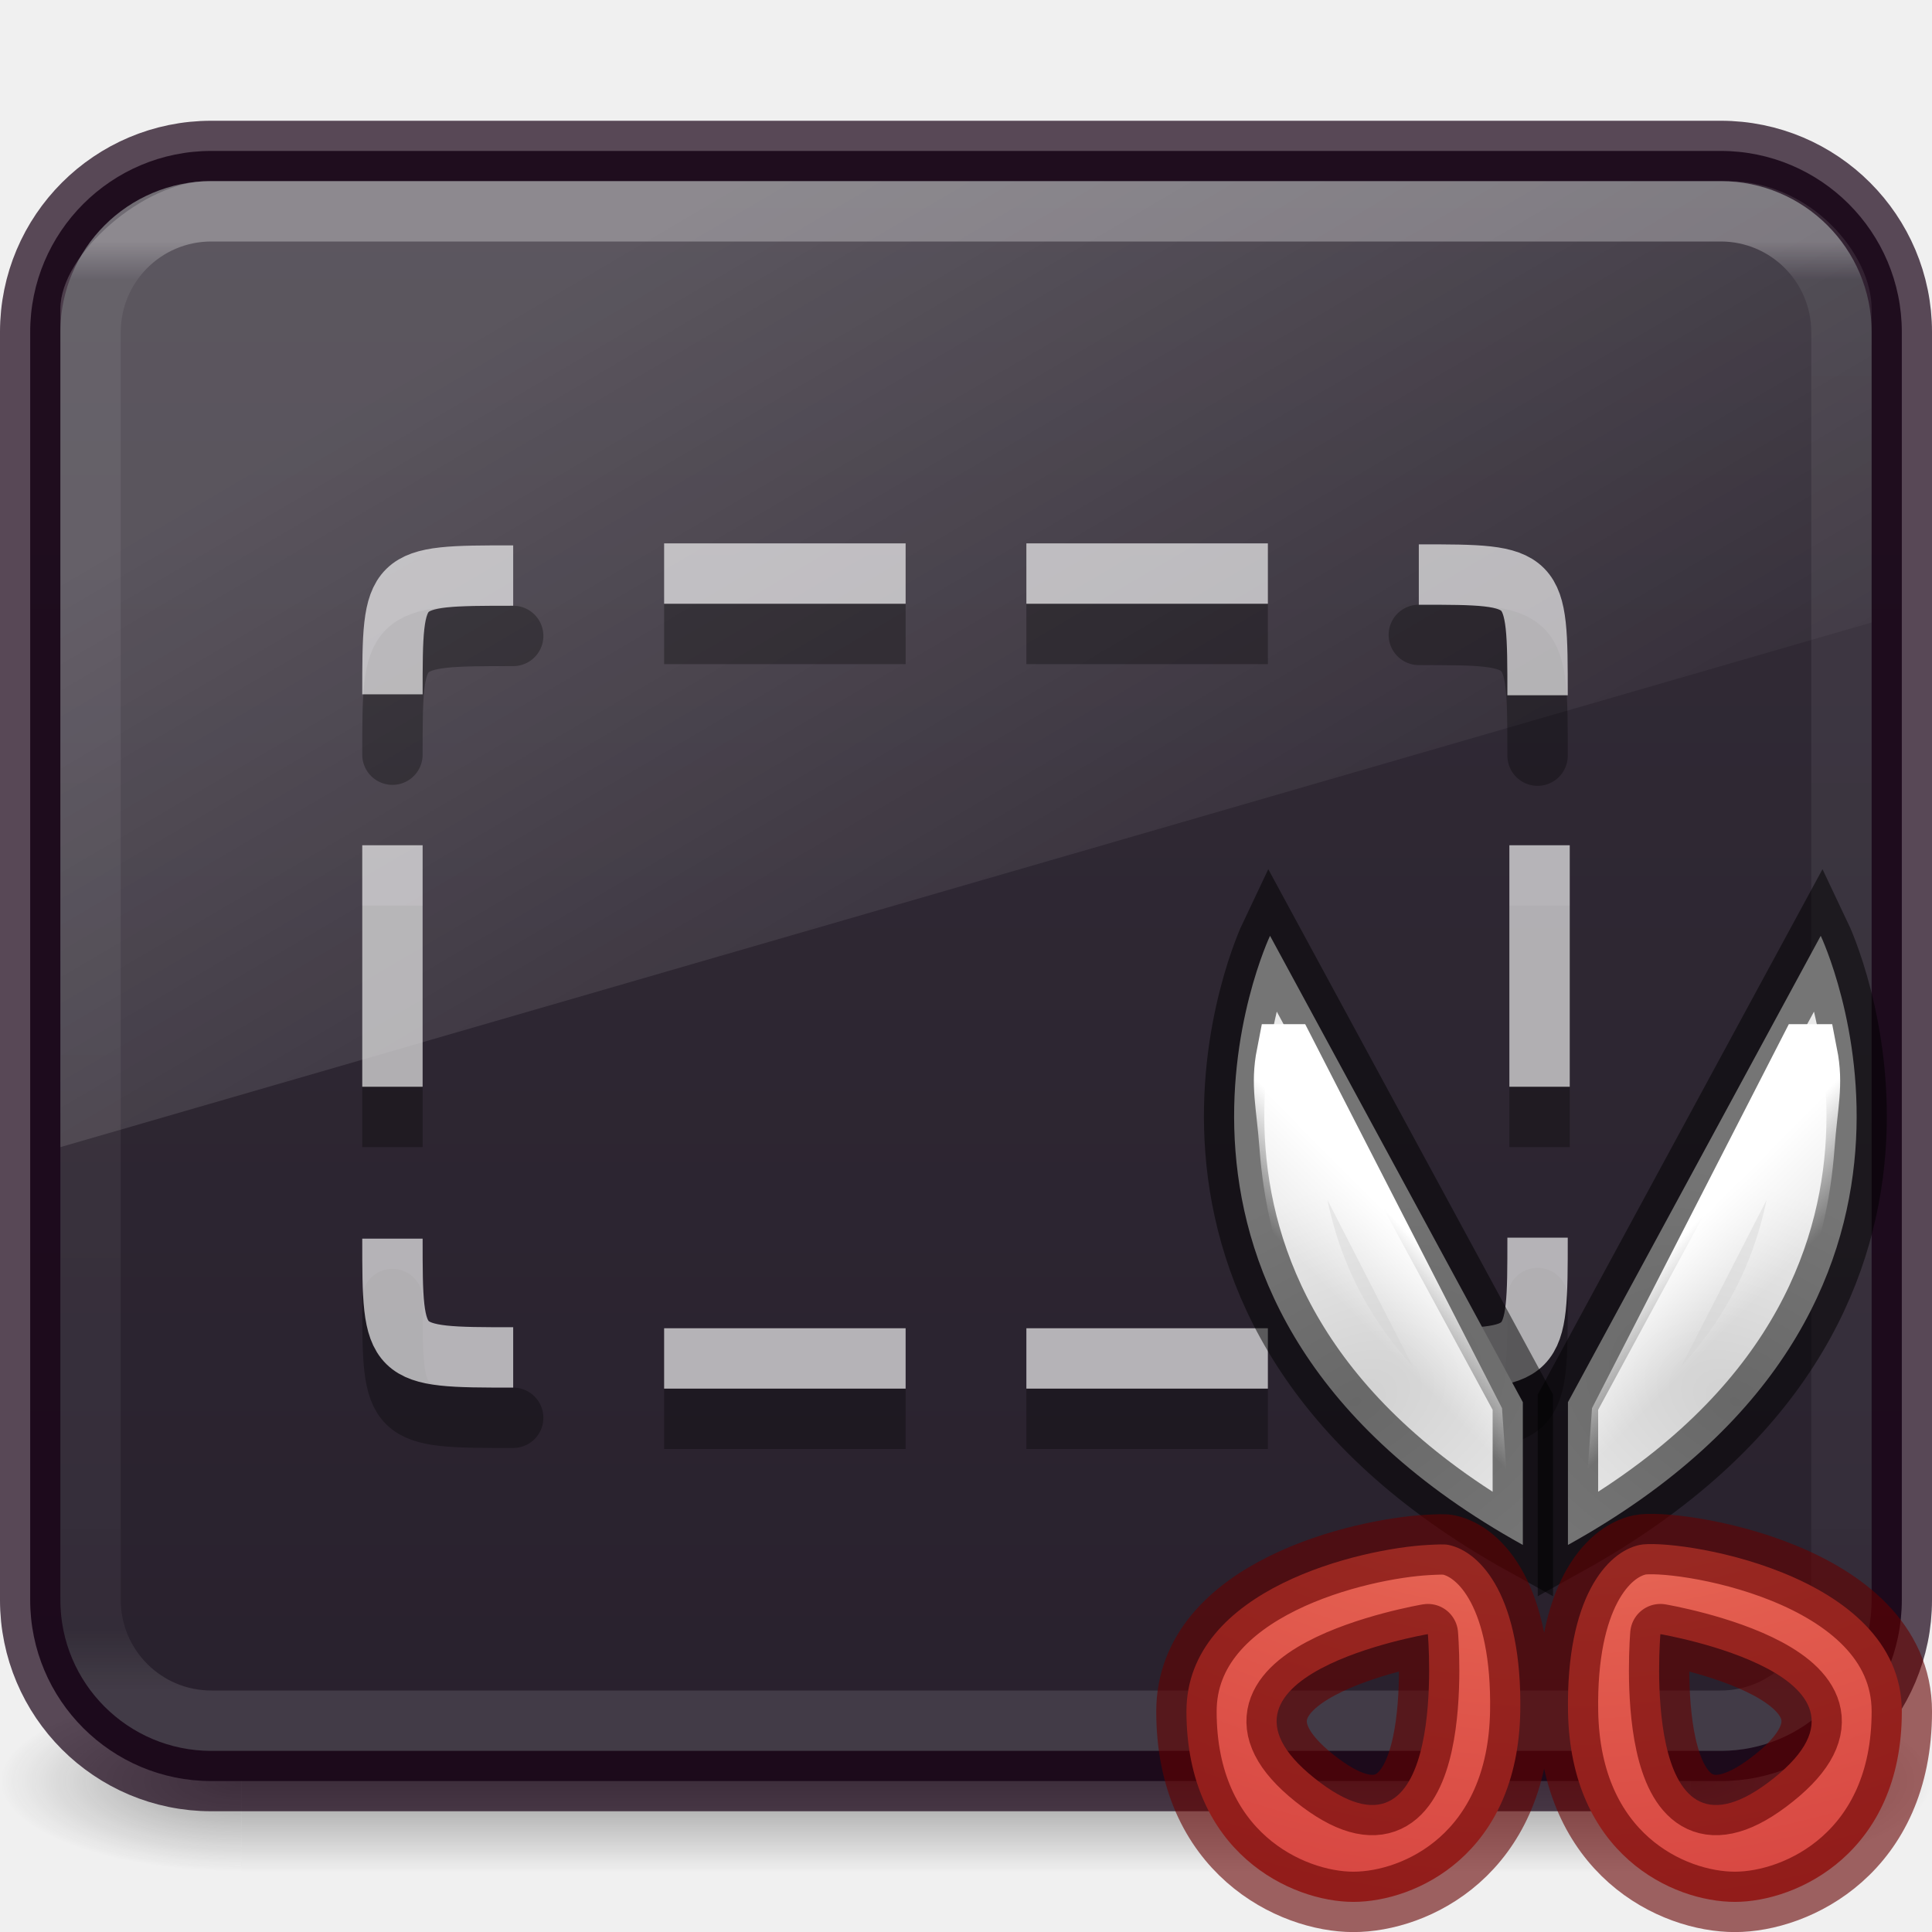
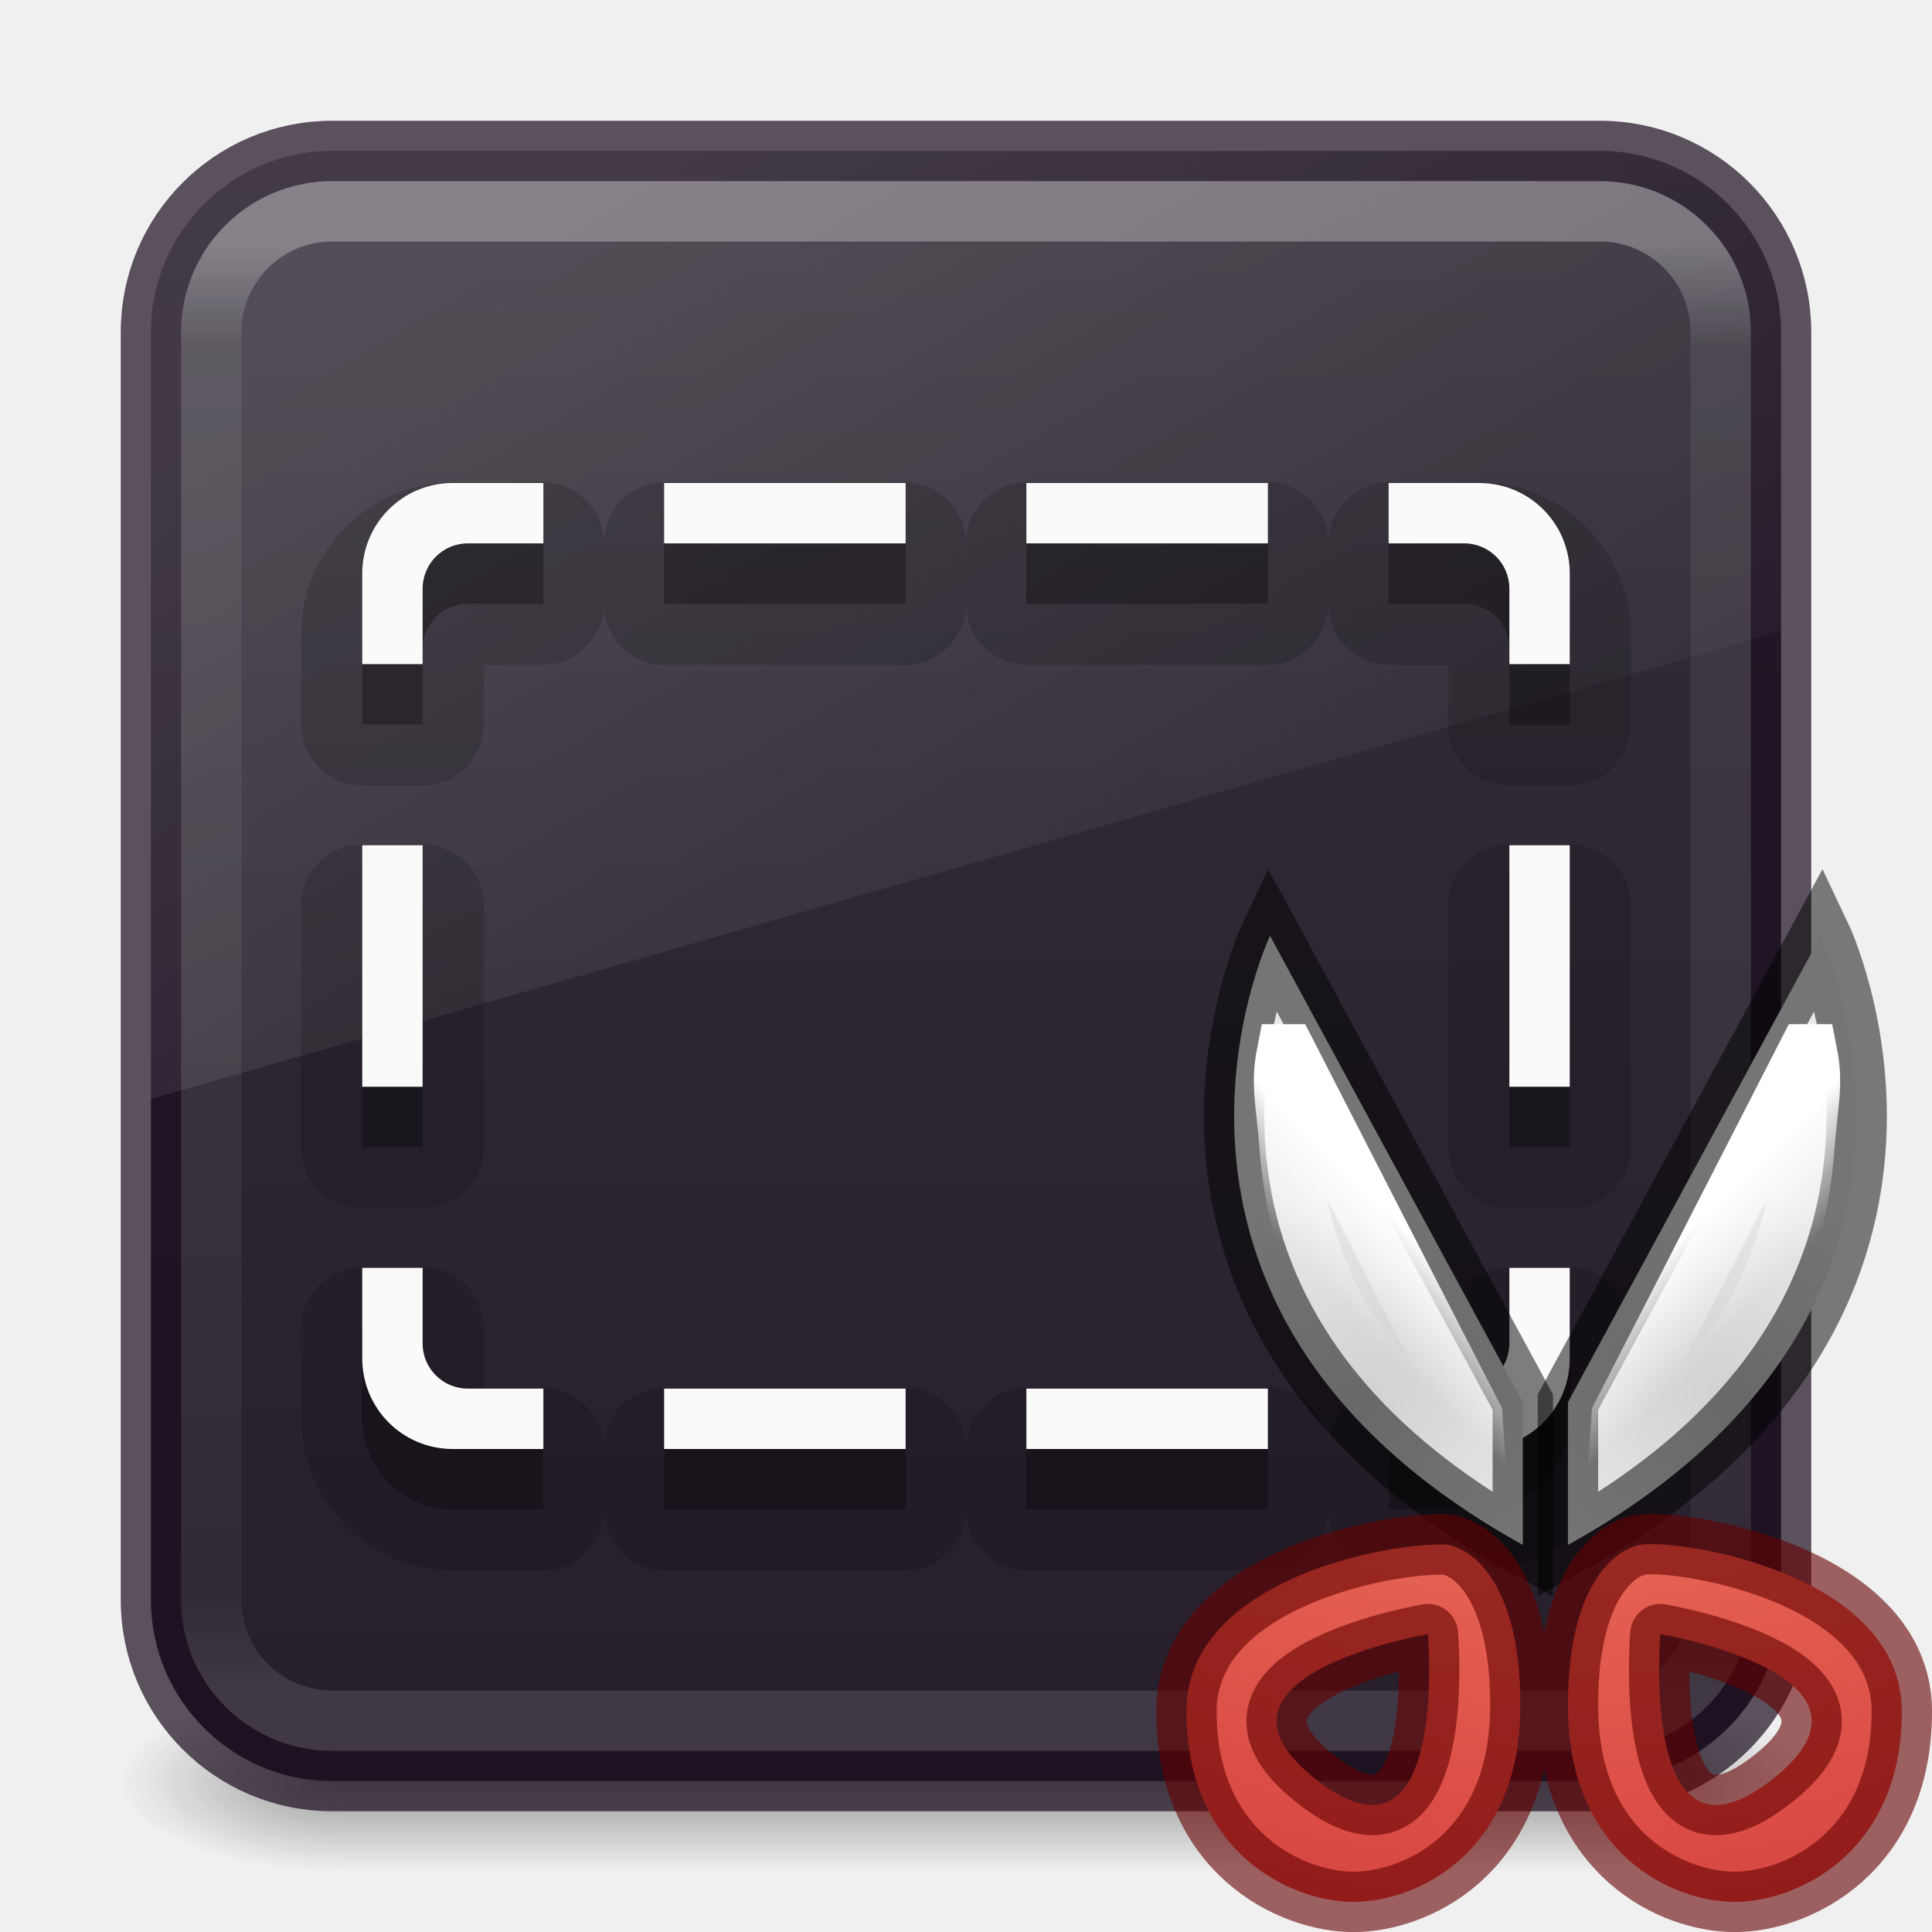
- <svg xmlns="http://www.w3.org/2000/svg" xmlns:ns2="http://www.openswatchbook.org/uri/2009/osb" xmlns:xlink="http://www.w3.org/1999/xlink" version="1.1" width="32" height="32" id="svg4151">
+ <svg xmlns="http://www.w3.org/2000/svg" xmlns:xlink="http://www.w3.org/1999/xlink" version="1.1" width="32" height="32" id="svg4151">
  <defs id="defs4153">
    <linearGradient id="linearGradient4281">
      <stop offset="0" style="stop-color:#ffffff;stop-opacity:1" id="stop4283" />
-       <stop offset="0.026" style="stop-color:#ffffff;stop-opacity:0.235" id="stop4285" />
-       <stop offset="0.958" style="stop-color:#ffffff;stop-opacity:0.157" id="stop4287" />
+       <stop offset="0.075" style="stop-color:#ffffff;stop-opacity:0.235" id="stop4285" />
+       <stop offset="0.939" style="stop-color:#ffffff;stop-opacity:0.157" id="stop4287" />
      <stop offset="1" style="stop-color:#ffffff;stop-opacity:0.392" id="stop4289" />
    </linearGradient>
-     <linearGradient x1="24" y1="6.24" x2="24" y2="41.76" id="linearGradient3174" xlink:href="#linearGradient4281" gradientUnits="userSpaceOnUse" gradientTransform="matrix(0.7837838,0,0,0.6756757,-2.810812,-0.2200002)" />
-     <radialGradient cx="4.993" cy="43.5" r="2.5" fx="4.993" fy="43.5" id="radialGradient2976" xlink:href="#linearGradient3688-166-749-6" gradientUnits="userSpaceOnUse" gradientTransform="matrix(1.603027,0,0,0.5999999,19.9905,3.400005)" />
+     <linearGradient x1="24" y1="6.24" x2="24" y2="41.76" id="linearGradient3174" xlink:href="#linearGradient4281" gradientUnits="userSpaceOnUse" gradientTransform="matrix(0.6756757,0,0,0.6756757,-0.216217,-0.2162063)" />
+     <radialGradient cx="4.993" cy="43.5" r="2.5" fx="4.993" fy="43.5" id="radialGradient2976" xlink:href="#linearGradient3688-166-749-6" gradientUnits="userSpaceOnUse" gradientTransform="matrix(2.003784,0,0,1.4,27.98813,-17.4)" />
    <linearGradient id="linearGradient3688-166-749-6">
      <stop id="stop2883-8" style="stop-color:#181818;stop-opacity:1" offset="0" />
      <stop id="stop2885-3" style="stop-color:#181818;stop-opacity:0" offset="1" />
    </linearGradient>
-     <radialGradient cx="4.993" cy="43.5" r="2.5" fx="4.993" fy="43.5" id="radialGradient2978" xlink:href="#linearGradient3688-464-309-7" gradientUnits="userSpaceOnUse" gradientTransform="matrix(1.603027,0,0,0.5999999,-12.0095,-55.59999)" />
+     <radialGradient cx="4.993" cy="43.5" r="2.5" fx="4.993" fy="43.5" id="radialGradient2978" xlink:href="#linearGradient3688-464-309-7" gradientUnits="userSpaceOnUse" gradientTransform="matrix(2.003784,0,0,1.4,-20.01187,-104.4)" />
    <linearGradient id="linearGradient3688-464-309-7">
      <stop id="stop2889-0" style="stop-color:#181818;stop-opacity:1" offset="0" />
      <stop id="stop2891-66" style="stop-color:#181818;stop-opacity:0" offset="1" />
    </linearGradient>
-     <linearGradient x1="25.058" y1="47.028" x2="25.058" y2="39.999" id="linearGradient2980" xlink:href="#linearGradient3702-501-757-3" gradientUnits="userSpaceOnUse" gradientTransform="matrix(0.8571428,0,0,0.4285713,-4.571428,10.85715)" />
+     <linearGradient x1="25.058" y1="47.028" x2="25.058" y2="39.999" id="linearGradient2980" xlink:href="#linearGradient3702-501-757-3" gradientUnits="userSpaceOnUse" />
    <linearGradient id="linearGradient3702-501-757-3">
      <stop id="stop2895-3" style="stop-color:#181818;stop-opacity:0" offset="0" />
      <stop id="stop2897-28" style="stop-color:#181818;stop-opacity:1" offset="0.5" />
      <stop id="stop2899-8" style="stop-color:#181818;stop-opacity:0" offset="1" />
    </linearGradient>
+     <radialGradient gradientTransform="matrix(-0.3999478,-0.7980644,-1.199829,0.5985514,1276.255,-586.2311)" gradientUnits="userSpaceOnUse" xlink:href="#linearGradient3764" id="radialGradient4407" fy="1039.7" fx="15" r="3.527" cy="1039.7" cx="15" />
    <linearGradient id="linearGradient3764">
      <stop id="stop3766" style="stop-color:#d1d1d1;stop-opacity:1" offset="0" />
      <stop id="stop3768" style="stop-color:#eaeaea;stop-opacity:1" offset="1" />
    </linearGradient>
+     <radialGradient gradientTransform="matrix(0.3999478,-0.7980644,1.199829,0.5985514,-1225.064,-586.2311)" gradientUnits="userSpaceOnUse" xlink:href="#linearGradient3764" id="radialGradient4409" fy="1039.7" fx="15" r="3.527" cy="1039.7" cx="15" />
+     <radialGradient gradientTransform="matrix(0,2.085674,-2.576646,0,51.56159,1.953842)" gradientUnits="userSpaceOnUse" xlink:href="#linearGradient3242-7-6" id="radialGradient4411" fy="9.994" fx="8.863" r="12.672" cy="9.994" cx="8.863" />
    <linearGradient id="linearGradient3242-7-6">
      <stop id="stop3244-6-4" style="stop-color:#f89b7e;stop-opacity:1" offset="0" />
      <stop id="stop3246-7-5" style="stop-color:#e35d4f;stop-opacity:1" offset="0.262" />
      <stop id="stop3248-8-6" style="stop-color:#c6262e;stop-opacity:1" offset="0.661" />
      <stop id="stop3250-6-8" style="stop-color:#690b2c;stop-opacity:1" offset="1" />
    </linearGradient>
+     <linearGradient gradientTransform="matrix(0.490435,0,0,0.5004551,1.007456,0.7802657)" gradientUnits="userSpaceOnUse" xlink:href="#linearGradient4685" id="linearGradient4413" y2="42.054" x2="58.033" y1="40" x1="56" />
    <linearGradient id="linearGradient4685">
      <stop offset="0" style="stop-color:#ffffff;stop-opacity:1" id="stop4687" />
      <stop offset="1" style="stop-color:#ffffff;stop-opacity:0" id="stop4689" />
    </linearGradient>
+     <linearGradient gradientTransform="matrix(-0.490435,0,0,0.5004551,50.23125,0.780266)" gradientUnits="userSpaceOnUse" xlink:href="#linearGradient4685" id="linearGradient4415" y2="42.054" x2="58.033" y1="40" x1="56" />
+     <linearGradient xlink:href="#outerBackgroundGradient-5-0" id="linearGradient4158" x1="41.609" y1="241.856" x2="41.609" y2="136.244" gradientUnits="userSpaceOnUse" gradientTransform="matrix(0.262136,0,0,0.2621359,-0.7766985,-33.56358)" />
    <linearGradient id="outerBackgroundGradient-5-0">
-       <stop id="stop3864-8-6-4" style="stop-color:#261e2b;stop-opacity:1" offset="0" />
-       <stop id="stop3866-9-1-86" style="stop-color:#352f39;stop-opacity:1" offset="1" />
+       <stop id="stop3864-8-6-4" offset="0" style="stop-color:#261e2b;stop-opacity:1;" />
+       <stop id="stop3866-9-1-86" offset="1" style="stop-color:#352f39;stop-opacity:1;" />
    </linearGradient>
-     <linearGradient x1="10" y1="-3" x2="20" y2="12" id="linearGradient3887" xlink:href="#linearGradient4685" gradientUnits="userSpaceOnUse" gradientTransform="matrix(1.152496,0,0,1.017358,-8.136757,11.13886)" />
-     <linearGradient id="linearGradient4526" ns2:paint="solid">
-       <stop style="stop-color:#ffffff;stop-opacity:1;" offset="0" id="stop4528" />
-     </linearGradient>
-     <linearGradient xlink:href="#outerBackgroundGradient-5-0" id="linearGradient1272" gradientUnits="userSpaceOnUse" gradientTransform="matrix(1.148148,0,0,1,-67.06266,-59.93197)" x1="18.567" y1="95.481" x2="18.567" y2="57.831" />
-     <radialGradient gradientTransform="matrix(-0.3999478,-0.7980644,-1.199829,0.5985514,1276.255,-586.2311)" gradientUnits="userSpaceOnUse" xlink:href="#linearGradient3764" id="radialGradient4407" fy="1039.7" fx="15" r="3.527" cy="1039.7" cx="15" />
-     <radialGradient gradientTransform="matrix(0.3999478,-0.7980644,1.199829,0.5985514,-1225.064,-586.2311)" gradientUnits="userSpaceOnUse" xlink:href="#linearGradient3764" id="radialGradient4409" fy="1039.7" fx="15" r="3.527" cy="1039.7" cx="15" />
-     <radialGradient gradientTransform="matrix(0,2.085674,-2.576646,0,51.56159,1.953842)" gradientUnits="userSpaceOnUse" xlink:href="#linearGradient3242-7-6" id="radialGradient4411" fy="9.994" fx="8.863" r="12.672" cy="9.994" cx="8.863" />
-     <linearGradient gradientTransform="matrix(0.490435,0,0,0.5004551,1.007456,0.7802657)" gradientUnits="userSpaceOnUse" xlink:href="#linearGradient4685" id="linearGradient4413" y2="42.054" x2="58.033" y1="40" x1="56" />
-     <linearGradient gradientTransform="matrix(-0.490435,0,0,0.5004551,50.23125,0.780266)" gradientUnits="userSpaceOnUse" xlink:href="#linearGradient4685" id="linearGradient4415" y2="42.054" x2="58.033" y1="40" x1="56" />
+     <linearGradient xlink:href="#linearGradient4685" id="linearGradient2019" gradientUnits="userSpaceOnUse" gradientTransform="matrix(1.218696,0,0,1.065638,-9.523188,10.6462)" x1="10" y1="-3" x2="20" y2="12" />
  </defs>
-   <rect style="opacity:0.4;fill:url(#radialGradient2976);fill-opacity:1;stroke:none;stroke-width:0.562" id="rect2801-0" y="28" x="28" height="3" width="4" />
-   <rect style="opacity:0.4;fill:url(#radialGradient2978);fill-opacity:1;stroke:none;stroke-width:0.562" id="rect3696-2" transform="scale(-1)" y="-31" x="-4" height="3" width="4" />
-   <rect style="opacity:0.4;fill:url(#linearGradient2980);fill-opacity:1;stroke:none;stroke-width:0.562" id="rect3700-1" y="28" x="4" height="3" width="24" />
-   <rect style="color:#000000;font-variation-settings:normal;clip-rule:nonzero;display:inline;overflow:visible;visibility:visible;opacity:1;isolation:auto;mix-blend-mode:normal;color-interpolation:sRGB;color-interpolation-filters:linearRGB;solid-color:#000000;solid-opacity:1;vector-effect:none;fill:url(#linearGradient1272);fill-opacity:1;fill-rule:nonzero;stroke:#170014;stroke-width:1;stroke-linecap:butt;stroke-linejoin:miter;stroke-miterlimit:4;stroke-dasharray:none;stroke-dashoffset:0;stroke-opacity:0.7;marker:none;color-rendering:auto;image-rendering:auto;shape-rendering:auto;text-rendering:auto;enable-background:accumulate;stop-color:#000000;stop-opacity:1" id="rect5505-21" y="2.5" x="0.5" ry="3" rx="3" height="27" width="31" />
-   <rect style="opacity:0.3;fill:none;stroke:url(#linearGradient3174);stroke-width:1;stroke-linecap:round;stroke-linejoin:round;stroke-miterlimit:4;stroke-dasharray:none;stroke-dashoffset:0;stroke-opacity:1" id="rect6741-7-4" y="3.5" x="1.5" ry="2" rx="2" height="25" width="29" />
-   <path id="rect3872" style="display:inline;opacity:0.2;fill:url(#linearGradient3887);fill-opacity:1;stroke:none;stroke-width:1.334" d="M 3.442,3 C 2.39,3 1,4.209 1,5.113 V 19 L 31,10.31 V 5.113 C 31,4.209 29.99,3 28.62,3 Z" />
-   <path style="opacity:0.3;fill:#000000;fill-opacity:1;fill-rule:evenodd;stroke:none" id="path4477-4-2" d="m 11,10 v 1 h 4 v -1 z m 6,0 v 1 h 4 V 10 Z M 6,15 v 4 h 1 v -4 z m 19,0 v 4 h 1 v -4 z m -14,8 v 1 h 4 v -1 z m 6,0 v 1 h 4 v -1 z" />
-   <path style="font-variation-settings:normal;opacity:0.65;vector-effect:none;fill:#ffffff;fill-opacity:1;fill-rule:evenodd;stroke:none;stroke-width:1;stroke-linecap:butt;stroke-linejoin:miter;stroke-miterlimit:4;stroke-dasharray:none;stroke-dashoffset:0;stroke-opacity:1;stop-color:#000000;stop-opacity:1" id="path4477-4-9" d="m 11,9 v 1 h 4 V 9 Z m 6,0 v 1 h 4 V 9 Z M 6,14 v 4 h 1 v -4 z m 19,0 v 4 h 1 v -4 z m -14,8 v 1 h 4 v -1 z m 6,0 v 1 h 4 v -1 z" />
-   <path style="opacity:0.3;fill:none;stroke:#000000;stroke-width:1;stroke-linecap:round;stroke-linejoin:miter;stroke-miterlimit:4;stroke-dasharray:none;stroke-opacity:1" id="path2387-0-1-2-8" d="m 25.467,21.5 c 0,2 0,2 -1.967,2 m -15,-0.017 c -2,0 -2,0 -2,-1.967 m 18.967,-9 c 0,-2 0,-2 -1.967,-2 m -15,0.017 c -2,0 -2,0 -2,1.967" />
-   <path style="font-variation-settings:normal;opacity:0.65;vector-effect:none;fill:none;fill-opacity:1;stroke:#ffffff;stroke-width:1;stroke-linecap:butt;stroke-linejoin:miter;stroke-miterlimit:4;stroke-dasharray:none;stroke-dashoffset:0;stroke-opacity:1;stop-color:#000000;stop-opacity:1" id="path2387-0-1-2" d="m 25.467,20.5 c 0,2 0,2 -1.967,2 m -15,-0.017 c -2,0 -2,0 -2,-1.967 m 18.967,-9 c 0,-2 0,-2 -1.967,-2 m -15,0.017 c -2,0 -2,0 -2,1.967" />
+   <g style="display:inline" id="g2036-2" transform="matrix(0.6999997,0,0,0.3333336,-0.8000002,15.33333)">
+     <g style="opacity:0.4" id="g3712-3" transform="matrix(1.052632,0,0,1.285713,-1.263158,-13.42854)">
+       <rect style="fill:url(#radialGradient2976);fill-opacity:1;stroke:none" id="rect2801-0" y="40" x="38" height="7" width="5" />
+       <rect style="fill:url(#radialGradient2978);fill-opacity:1;stroke:none" id="rect3696-2" transform="scale(-1,-1)" y="-47" x="-10" height="7" width="5" />
+       <rect style="fill:url(#linearGradient2980);fill-opacity:1;stroke:none" id="rect3700-1" y="40" x="10" height="7" width="28" />
+     </g>
+   </g>
+   <rect style="color:#000000;clip-rule:nonzero;display:inline;overflow:visible;visibility:visible;opacity:1;isolation:auto;mix-blend-mode:normal;color-interpolation:sRGB;color-interpolation-filters:linearRGB;solid-color:#000000;solid-opacity:1;fill:url(#linearGradient4158);fill-opacity:1;fill-rule:nonzero;stroke:#1a0e1f;stroke-width:1;stroke-linecap:butt;stroke-linejoin:miter;stroke-miterlimit:4;stroke-dasharray:none;stroke-dashoffset:0;stroke-opacity:0.7;marker:none;color-rendering:auto;image-rendering:auto;shape-rendering:auto;text-rendering:auto;enable-background:accumulate;font-variation-settings:normal;vector-effect:none;-inkscape-stroke:none;stop-color:#000000;stop-opacity:1" id="rect5505-21" y="2.5" x="2.5" ry="3" rx="3" height="27" width="27" />
+   <rect style="opacity:0.3;fill:none;stroke:url(#linearGradient3174);stroke-width:1;stroke-linecap:round;stroke-linejoin:round;stroke-miterlimit:4;stroke-dasharray:none;stroke-dashoffset:0;stroke-opacity:1" id="rect6741-7-4" y="3.5" x="3.5" ry="2" rx="2" height="25" width="25" />
+   <path id="rect3872-3-2" style="display:inline;opacity:0.15;fill:url(#linearGradient2019);fill-opacity:1;stroke:none;stroke-width:1.334" d="M 5.5 2.5 C 3.838 2.5 2.5 3.838 2.5 5.5 L 2.5 18.203 L 29.5 10.455 L 29.5 5.5 C 29.5 3.838 28.162 2.5 26.5 2.5 L 5.5 2.5 z " />
+   <path id="rect3540-2" style="font-variation-settings:normal;vector-effect:none;fill:#000000;fill-opacity:1;stroke:none;stroke-width:1;stroke-linecap:butt;stroke-linejoin:miter;stroke-miterlimit:4;stroke-dasharray:none;stroke-dashoffset:0;stroke-opacity:1;-inkscape-stroke:none;marker:none;stop-color:#000000;opacity:0.3;stop-opacity:1" d="M 7.5,9 C 6.669,9 6,9.669 6,10.5 V 12 H 7 V 10.75 C 7,10.335 7.335,10 7.75,10 H 9 V 9 Z M 11,9 v 1 h 4 V 9 Z m 6,0 v 1 h 4 V 9 Z m 6,0 v 1 h 1.25 C 24.666,10 25,10.335 25,10.75 V 12 h 1 V 10.5 C 26,9.669 25.331,9 24.5,9 Z M 6,15 v 4 h 1 v -4 z m 19,0 v 4 h 1 V 15 Z M 6,22 v 1.5 C 6,24.331 6.669,25 7.5,25 H 9 V 24 H 7.75 C 7.335,24 7,23.666 7,23.25 V 22 Z m 19,0 v 1.25 C 25,23.666 24.666,24 24.25,24 H 23 v 1 h 1.5 C 25.331,25 26,24.331 26,23.5 V 22 Z m -14,2 v 1 h 4 v -1 z m 6,0 v 1 h 4 v -1 z" />
+   <path id="rect3540-2-7" style="font-variation-settings:normal;opacity:0.15;vector-effect:none;fill:#000000;fill-opacity:1;stroke:none;stroke-width:1;stroke-linecap:butt;stroke-linejoin:miter;stroke-miterlimit:4;stroke-dasharray:none;stroke-dashoffset:0;stroke-opacity:1;-inkscape-stroke:none;marker:none;stop-color:#000000;stop-opacity:1" d="M 7.5,7.988 C 6.126,7.988 4.988,9.126 4.988,10.5 V 12 A 1.011,1.011 0 0 0 6,13.012 H 7 A 1.011,1.011 0 0 0 8.012,12 V 11.012 H 9 a 1.011,1.011 0 0 0 1,-1 1.011,1.011 0 0 0 1,1 h 4 a 1.011,1.011 0 0 0 1,-1 1.011,1.011 0 0 0 1,1 h 4 a 1.011,1.011 0 0 0 1,-1 1.011,1.011 0 0 0 1,1 h 0.988 V 12 A 1.011,1.011 0 0 0 25,13.012 h 1 A 1.011,1.011 0 0 0 27.012,12 V 10.5 C 27.012,9.126 25.874,7.988 24.5,7.988 H 23 a 1.011,1.011 0 0 0 -1,1 1.011,1.011 0 0 0 -1,-1 h -4 a 1.011,1.011 0 0 0 -1,1 1.011,1.011 0 0 0 -1,-1 h -4 a 1.011,1.011 0 0 0 -1,1 1.011,1.011 0 0 0 -1,-1 z M 6,13.988 A 1.011,1.011 0 0 0 4.988,15 v 4 A 1.011,1.011 0 0 0 6,20.012 H 7 A 1.011,1.011 0 0 0 8.012,19 V 15 A 1.011,1.011 0 0 0 7,13.988 Z m 19,0 A 1.011,1.011 0 0 0 23.988,15 v 4 A 1.011,1.011 0 0 0 25,20.012 h 1 A 1.011,1.011 0 0 0 27.012,19 V 15 A 1.011,1.011 0 0 0 26,13.988 Z m -19,7 A 1.011,1.011 0 0 0 4.988,22 v 1.5 c 0,1.374 1.138,2.512 2.512,2.512 H 9 a 1.011,1.011 0 0 0 1,-1 1.011,1.011 0 0 0 1,1 h 4 a 1.011,1.011 0 0 0 1,-1 1.011,1.011 0 0 0 1,1 h 4 a 1.011,1.011 0 0 0 1,-1 1.011,1.011 0 0 0 1,1 h 1.5 c 1.374,0 2.512,-1.138 2.512,-2.512 V 22 A 1.011,1.011 0 0 0 26,20.988 H 25 A 1.011,1.011 0 0 0 23.988,22 v 0.988 H 23 a 1.011,1.011 0 0 0 -1,1 1.011,1.011 0 0 0 -1,-1 h -4 a 1.011,1.011 0 0 0 -1,1 1.011,1.011 0 0 0 -1,-1 h -4 a 1.011,1.011 0 0 0 -1,1 1.011,1.011 0 0 0 -1,-1 H 8.012 V 22 A 1.011,1.011 0 0 0 7,20.988 Z" />
+   <path id="rect3540" style="font-variation-settings:normal;opacity:1;vector-effect:none;fill:#fafafa;fill-opacity:1;stroke:none;stroke-width:1;stroke-linecap:butt;stroke-linejoin:miter;stroke-miterlimit:4;stroke-dasharray:none;stroke-dashoffset:0;stroke-opacity:0.7;-inkscape-stroke:none;marker:none;stop-color:#000000;stop-opacity:1" d="M 7.5,8 C 6.669,8 6,8.669 6,9.5 V 11 H 7 V 9.75 C 7,9.335 7.335,9 7.75,9 H 9 V 8 Z M 11,8 v 1 h 4 V 8 Z m 6,0 v 1 h 4 V 8 Z m 6,0 v 1 h 1.25 C 24.666,9 25,9.335 25,9.75 V 11 h 1 V 9.5 C 26,8.669 25.331,8 24.5,8 Z M 6,14 v 4 h 1 v -4 z m 19,0 v 4 h 1 V 14 Z M 6,21 v 1.5 C 6,23.331 6.669,24 7.5,24 H 9 V 23 H 7.75 C 7.335,23 7,22.666 7,22.25 V 21 Z m 19,0 v 1.25 C 25,22.666 24.666,23 24.25,23 H 23 v 1 h 1.5 C 25.331,24 26,23.331 26,22.5 V 21 Z m -14,2 v 1 h 4 v -1 z m 6,0 v 1 h 4 v -1 z" />
  <g id="g4397" transform="matrix(1.120137,0,0,1.120137,-3.073999,-3.784306)">
    <path style="fill:url(#radialGradient4407);fill-opacity:1;stroke:none" id="path3782-1" d="m 25.262,24.112 -3.738,-6.896 c 0,0 -2.609,5.488 3.738,9.007 z" />
    <path style="fill:url(#radialGradient4409);fill-opacity:1;stroke:none" id="path2990-2" d="m 25.929,24.112 3.738,-6.896 c 0,0 2.609,5.488 -3.738,9.007 z" />
    <path style="color:#000000;display:inline;overflow:visible;visibility:visible;fill:url(#radialGradient4411);fill-opacity:1;fill-rule:nonzero;stroke:none;stroke-width:1;marker:none;enable-background:accumulate" id="path3788-7" d="m 23.858,26.223 c -0.974,0.052 -3.57,0.641 -3.57,2.463 0,2.082 1.543,2.815 2.468,2.815 0.926,0 2.432,-0.704 2.468,-2.815 0.029,-1.683 -0.575,-2.359 -1.058,-2.463 -0.06,-0.013 -0.169,-0.007 -0.309,0 z m 3.13,0 c -0.483,0.104 -1.086,0.78 -1.058,2.463 0.036,2.111 1.543,2.815 2.468,2.815 0.926,0 2.468,-0.733 2.468,-2.815 0,-2.082 -3.396,-2.566 -3.879,-2.463 z m -3.13,1.319 c 0,0 0.309,3.612 -1.587,2.199 -2.108,-1.572 1.587,-2.199 1.587,-2.199 z m 3.438,0 c 0,0 3.695,0.627 1.587,2.199 -1.896,1.413 -1.587,-2.199 -1.587,-2.199 z" />
    <path style="opacity:0.5;fill:none;stroke:#000000;stroke-width:0.893px;stroke-linecap:butt;stroke-linejoin:miter;stroke-opacity:1" id="path3782-0-0" d="m 25.262,24.112 -3.738,-6.896 c 0,0 -2.609,5.488 3.738,9.007 z" />
    <path style="opacity:0.5;fill:none;stroke:#000000;stroke-width:0.893px;stroke-linecap:butt;stroke-linejoin:miter;stroke-opacity:1" id="path2990-3-9" d="m 25.929,24.112 3.738,-6.896 c 0,0 2.609,5.488 -3.738,9.007 z" />
    <path style="fill:none;stroke:url(#linearGradient4413);stroke-width:0.893px;stroke-linecap:butt;stroke-linejoin:miter;stroke-opacity:1" id="path4683-3" d="m 29.468,18.969 -2.744,5.354 -0.045,0.65 c 2.139,-1.487 2.642,-3.243 2.747,-4.65 0.047,-0.631 0.132,-0.9 0.043,-1.354 z" />
    <path style="fill:none;stroke:url(#linearGradient4415);stroke-width:0.893px;stroke-linecap:butt;stroke-linejoin:miter;stroke-opacity:1" id="path4683-1-6" d="m 21.771,18.969 2.744,5.354 0.045,0.65 c -2.139,-1.487 -2.642,-3.243 -2.747,-4.65 -0.047,-0.631 -0.132,-0.9 -0.043,-1.354 z" />
    <path style="color:#000000;display:inline;overflow:visible;visibility:visible;opacity:0.6;fill:none;stroke:#640000;stroke-width:0.893;stroke-linecap:round;stroke-linejoin:round;stroke-miterlimit:4;stroke-dasharray:none;stroke-dashoffset:0;stroke-opacity:1;marker:none;enable-background:accumulate" id="path3788-5-0" d="m 23.858,26.223 c -0.974,0.052 -3.57,0.641 -3.57,2.463 0,2.082 1.543,2.815 2.468,2.815 0.926,0 2.432,-0.704 2.468,-2.815 0.029,-1.683 -0.575,-2.359 -1.058,-2.463 -0.06,-0.013 -0.169,-0.007 -0.309,0 z m 3.13,0 c -0.483,0.104 -1.086,0.78 -1.058,2.463 0.036,2.111 1.543,2.815 2.468,2.815 0.926,0 2.468,-0.733 2.468,-2.815 0,-2.082 -3.396,-2.566 -3.879,-2.463 z m -3.13,1.319 c 0,0 0.309,3.612 -1.587,2.199 -2.108,-1.572 1.587,-2.199 1.587,-2.199 z m 3.438,0 c 0,0 3.695,0.627 1.587,2.199 -1.896,1.413 -1.587,-2.199 -1.587,-2.199 z" />
  </g>
</svg>
